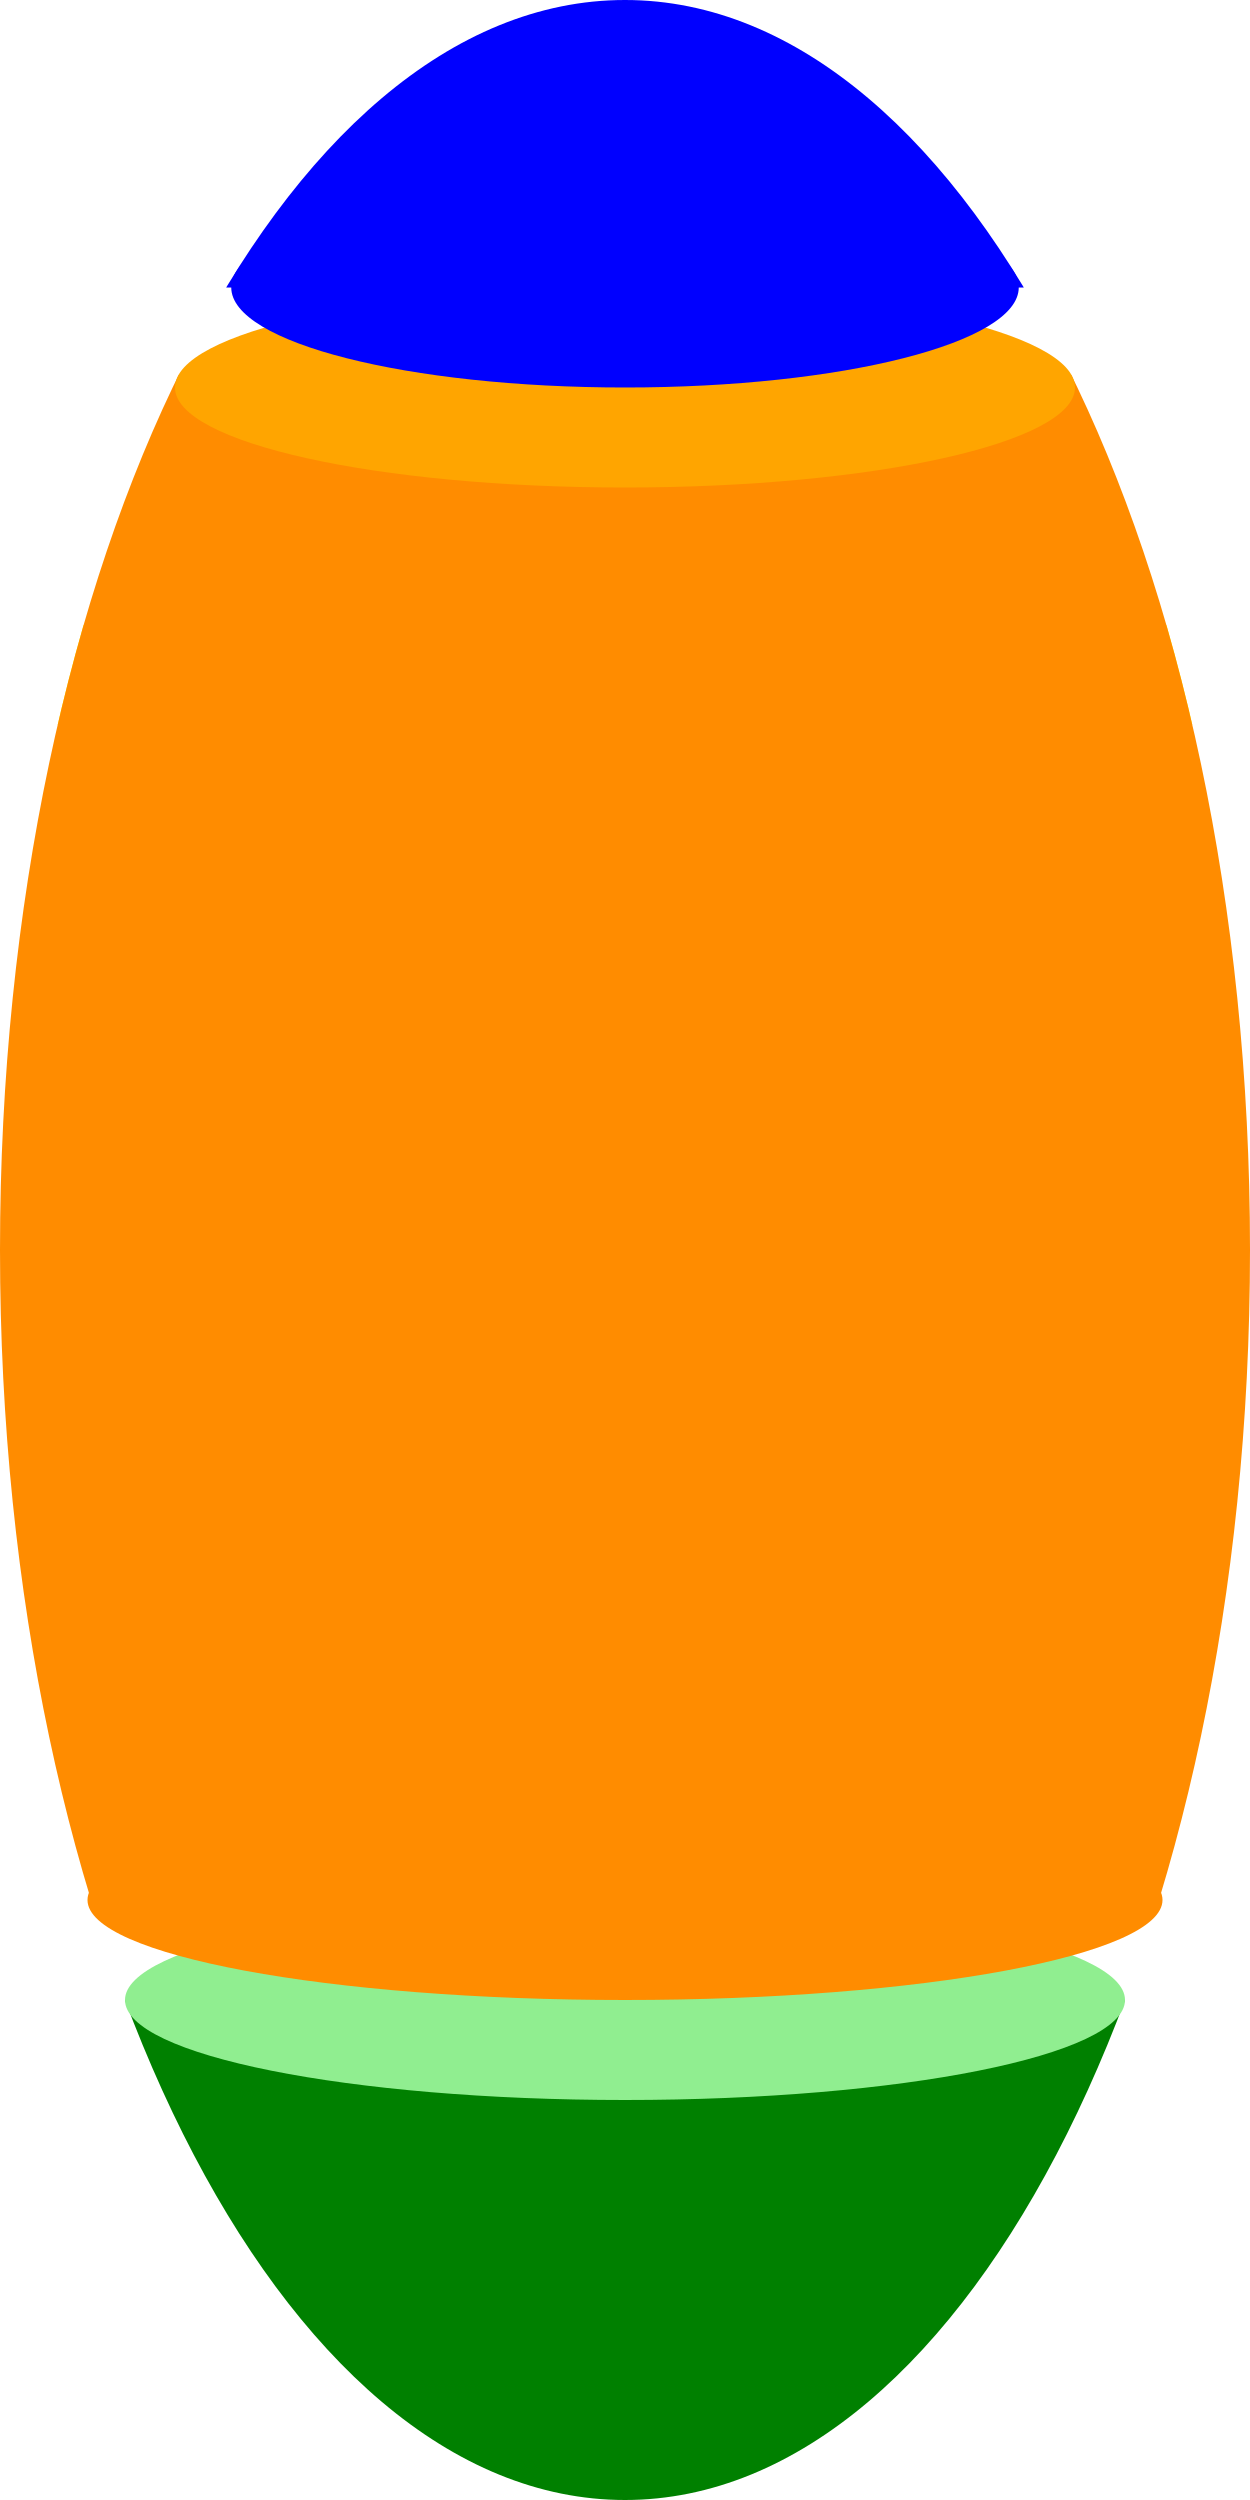
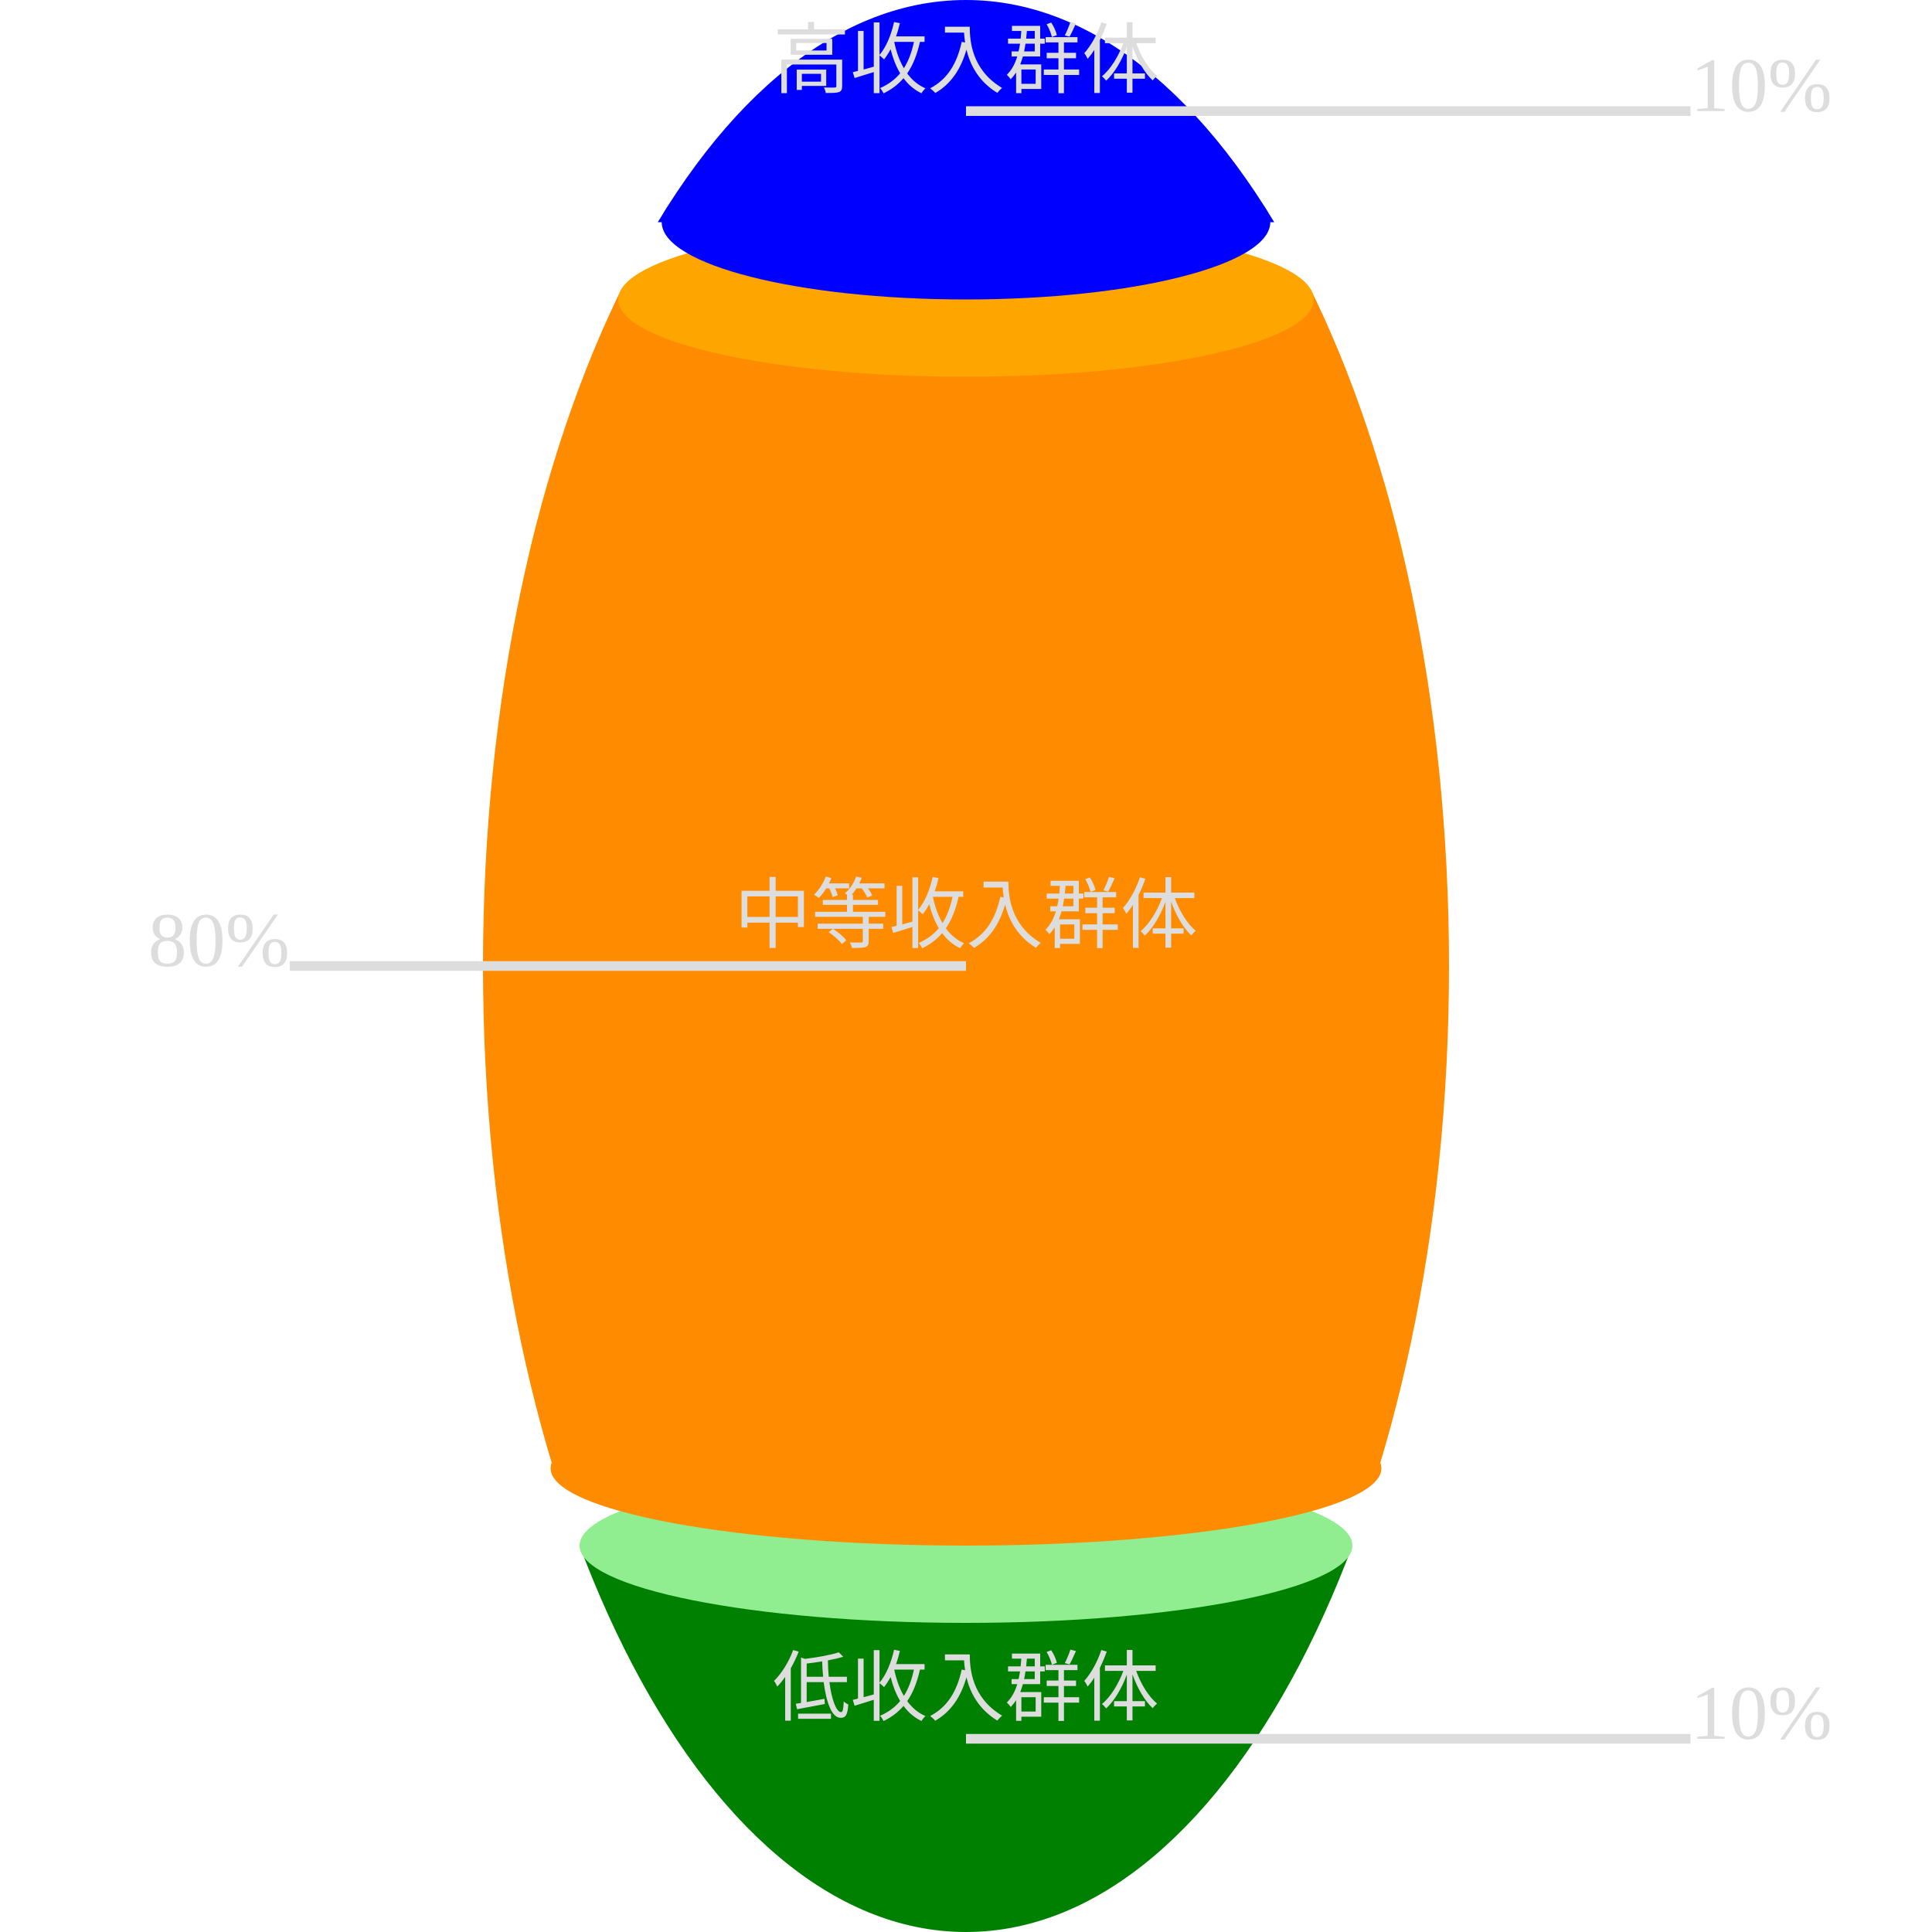
- <svg xmlns="http://www.w3.org/2000/svg" width="200" height="400" viewBox="0 0 200 400">
+ <svg xmlns="http://www.w3.org/2000/svg" width="400" height="400" viewBox="0 0 400 400">
  <defs>
    <clipPath id="clipBottom">
-       <rect x="0" y="320" width="200" height="80" />
+       <rect x="100" y="320" width="200" height="80" />
    </clipPath>
    <clipPath id="clipCenterTopBotom">
-       <rect x="0" y="100" width="200" height="16" />
+       <rect x="100" y="100" width="200" height="16" />
    </clipPath>
    <clipPath id="clipCenter">
-       <rect x="0" y="60" width="200" height="244" />
+       <rect x="100" y="60" width="200" height="244" />
    </clipPath>
    <clipPath id="clipTop">
-       <rect x="0" y="0" width="200" height="46" />
+       <rect x="100" y="0" width="200" height="46" />
    </clipPath>
  </defs>
-   <ellipse cx="100" cy="200" rx="100" ry="200" fill="green" clip-path="url(#clipBottom)" />
-   <ellipse cx="100" cy="320" rx="80" ry="16" fill="lightgreen" />
-   <ellipse cx="100" cy="200" rx="100" ry="200" fill="yellow" clip-path="url(#clipCenterTopBotom)" />
-   <ellipse cx="100" cy="304" rx="86" ry="16" fill="darkorange" />
-   <ellipse cx="100" cy="200" rx="100" ry="200" fill="darkorange" clip-path="url(#clipCenter)" />
-   <ellipse cx="100" cy="62" rx="72" ry="16" fill="orange" />
-   <ellipse cx="100" cy="200" rx="100" ry="200" fill="blue" clip-path="url(#clipTop)" />
-   <ellipse cx="100" cy="46" rx="63" ry="16" fill="blue" />
+   <ellipse cx="200" cy="200" rx="100" ry="200" fill="green" clip-path="url(#clipBottom)" />
+   <ellipse cx="200" cy="320" rx="80" ry="16" fill="lightgreen" />
+   <ellipse cx="200" cy="200" rx="100" ry="200" fill="yellow" clip-path="url(#clipCenterTopBotom)" />
+   <ellipse cx="200" cy="304" rx="86" ry="16" fill="darkorange" />
+   <ellipse cx="200" cy="200" rx="100" ry="200" fill="darkorange" clip-path="url(#clipCenter)" />
+   <ellipse cx="200" cy="62" rx="72" ry="16" fill="orange" />
+   <ellipse cx="200" cy="200" rx="100" ry="200" fill="blue" clip-path="url(#clipTop)" />
+   <ellipse cx="200" cy="46" rx="63" ry="16" fill="blue" />
+   <line x1="200" y1="23" x2="350" y2="23" style="stroke:#ddd;stroke-width:2" />
+   <line x1="60" y1="200" x2="200" y2="200" style="stroke:#ddd;stroke-width:2" />
+   <line x1="200" y1="360" x2="350" y2="360" style="stroke:#ddd;stroke-width:2" />
+   <text x="350" y="23" style="fill:#ddd;text-anchor:start;font-size:16;">10%</text>
+   <text x="60" y="200" style="fill:#ddd;text-anchor:end;font-size:16;">80%</text>
+   <text x="350" y="360" style="fill:#ddd;text-anchor:start;font-size:16;">10%</text>
+   <text x="200" y="23" dx="0" dy="-5" style="fill:#ddd;text-anchor:middle;font-size:16;">高收入群体</text>
+   <text x="200" y="200" dx="0" dy="-5" style="fill:#ddd;text-anchor:middle;font-size:16;">中等收入群体</text>
+   <text x="200" y="360" dx="0" dy="-5" style="fill:#ddd;text-anchor:middle;font-size:16;">低收入群体</text>
</svg>
